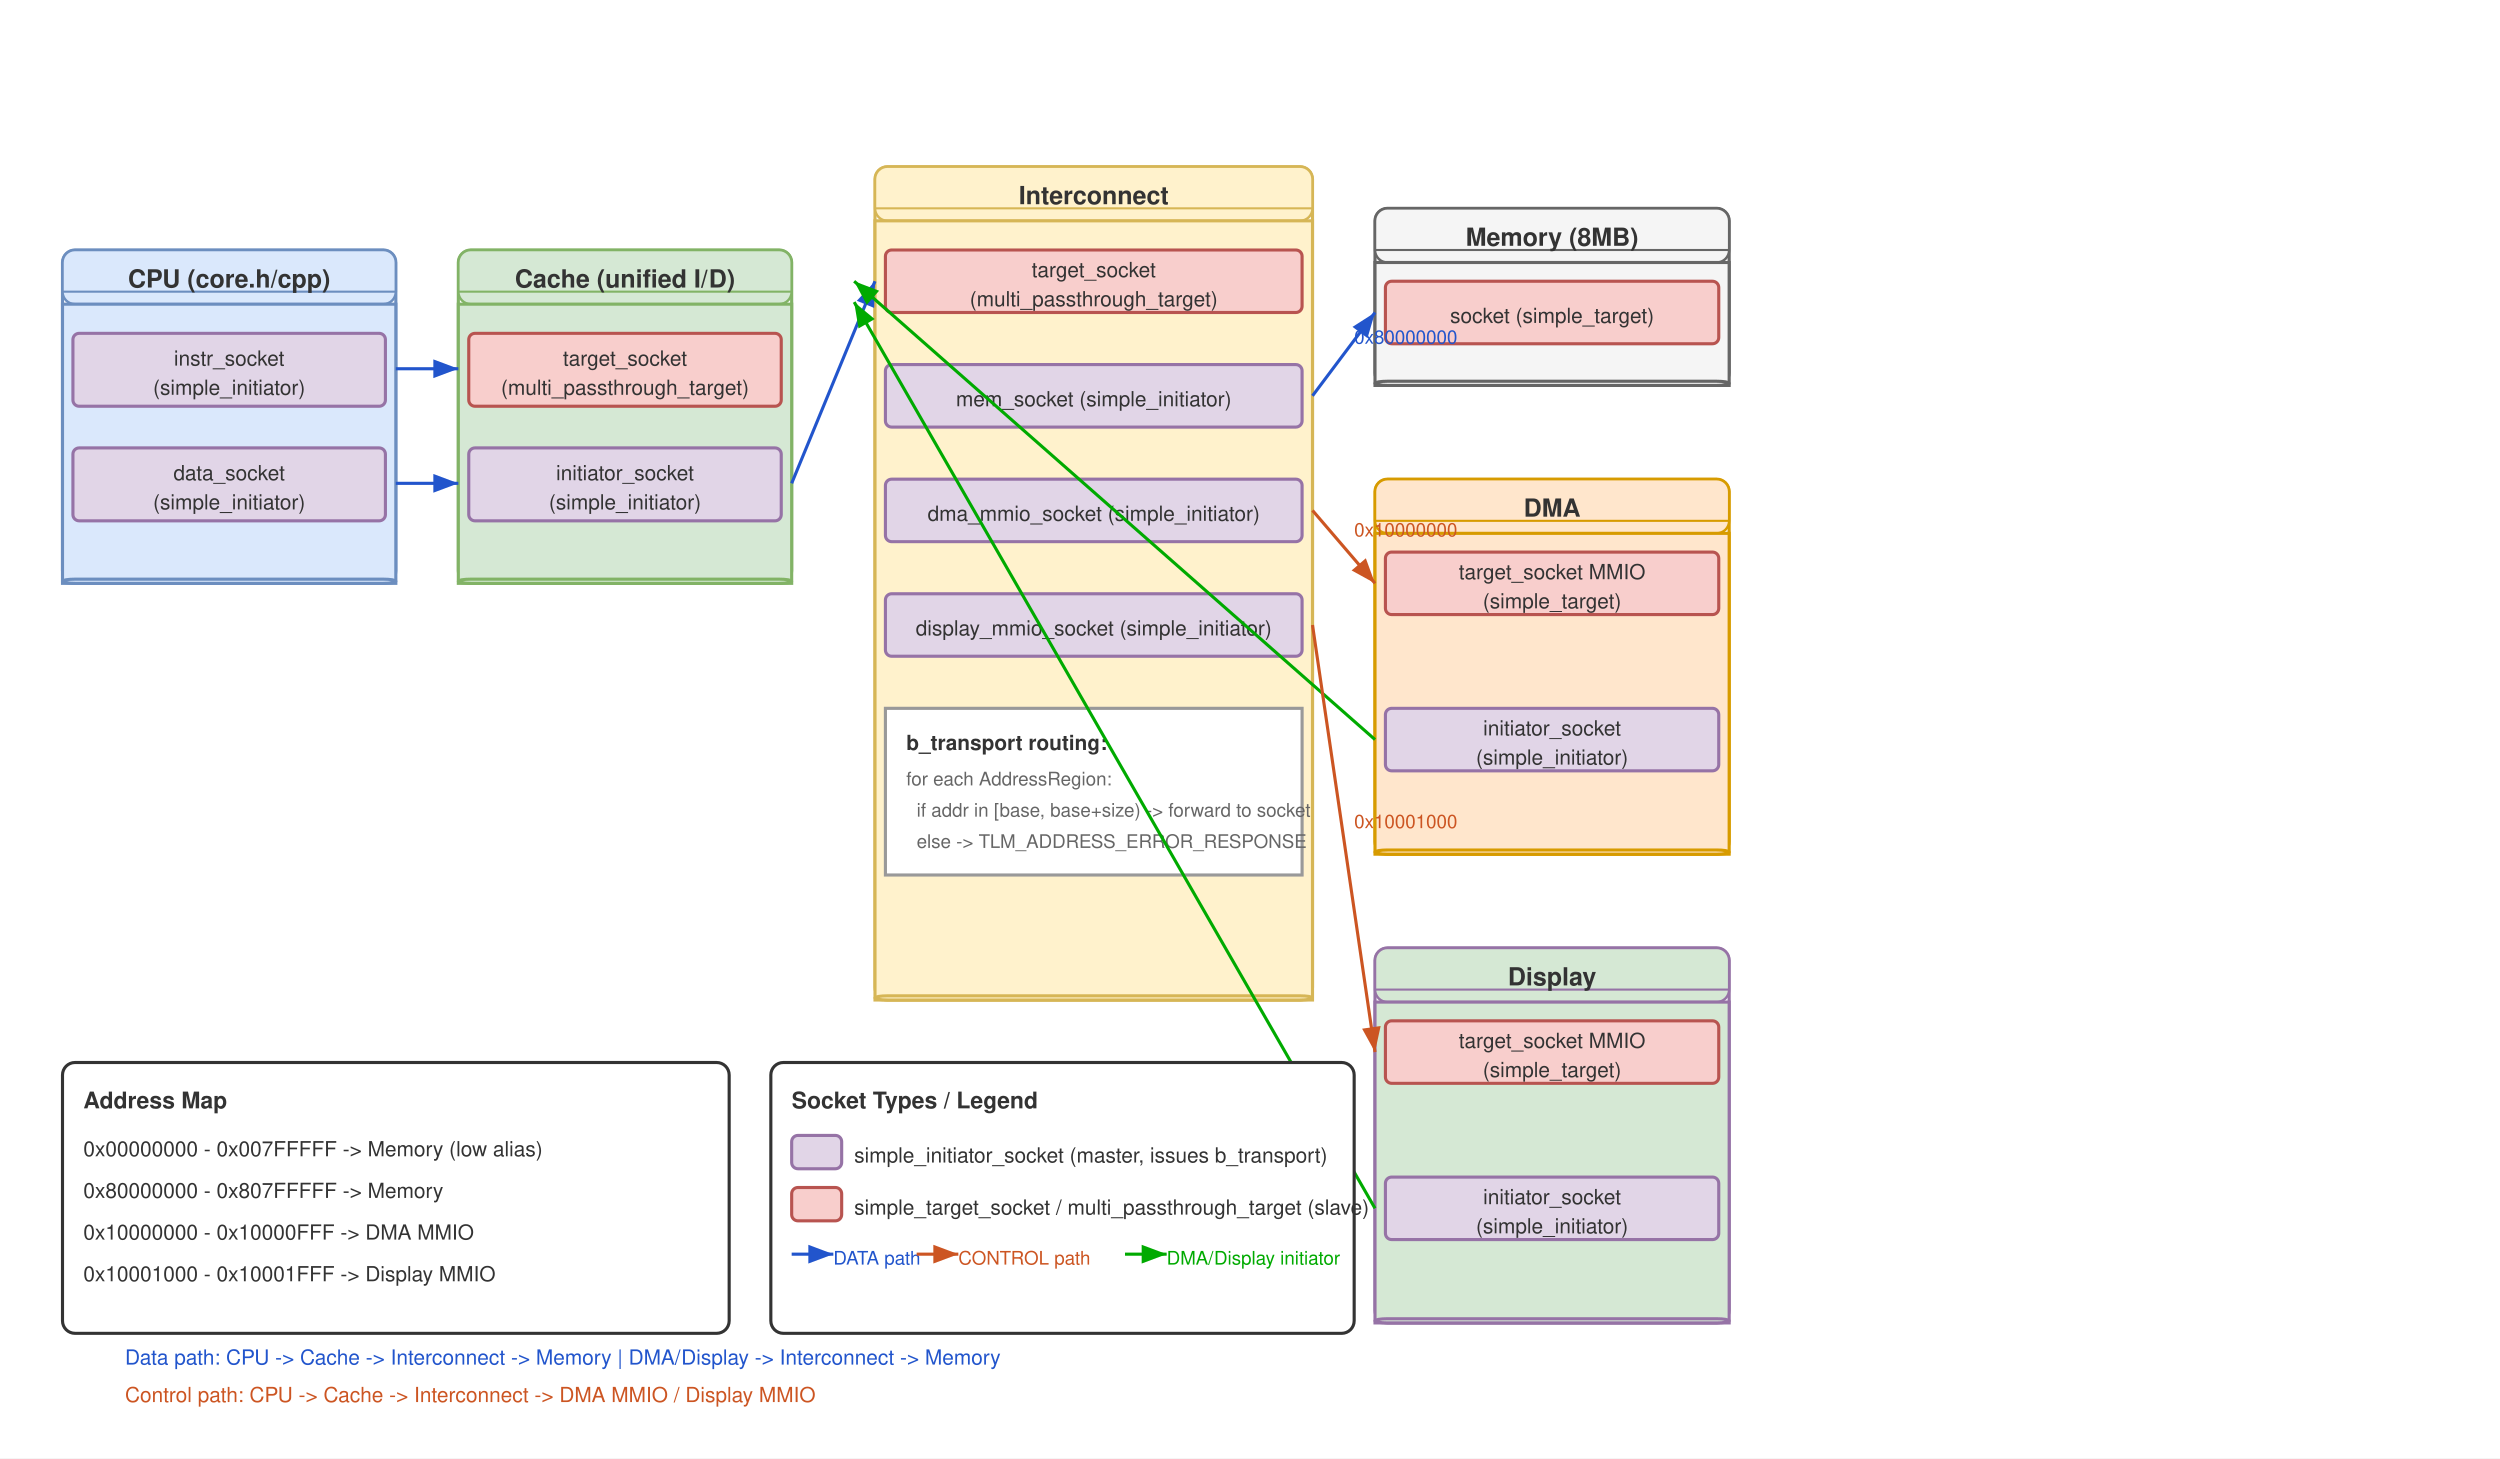
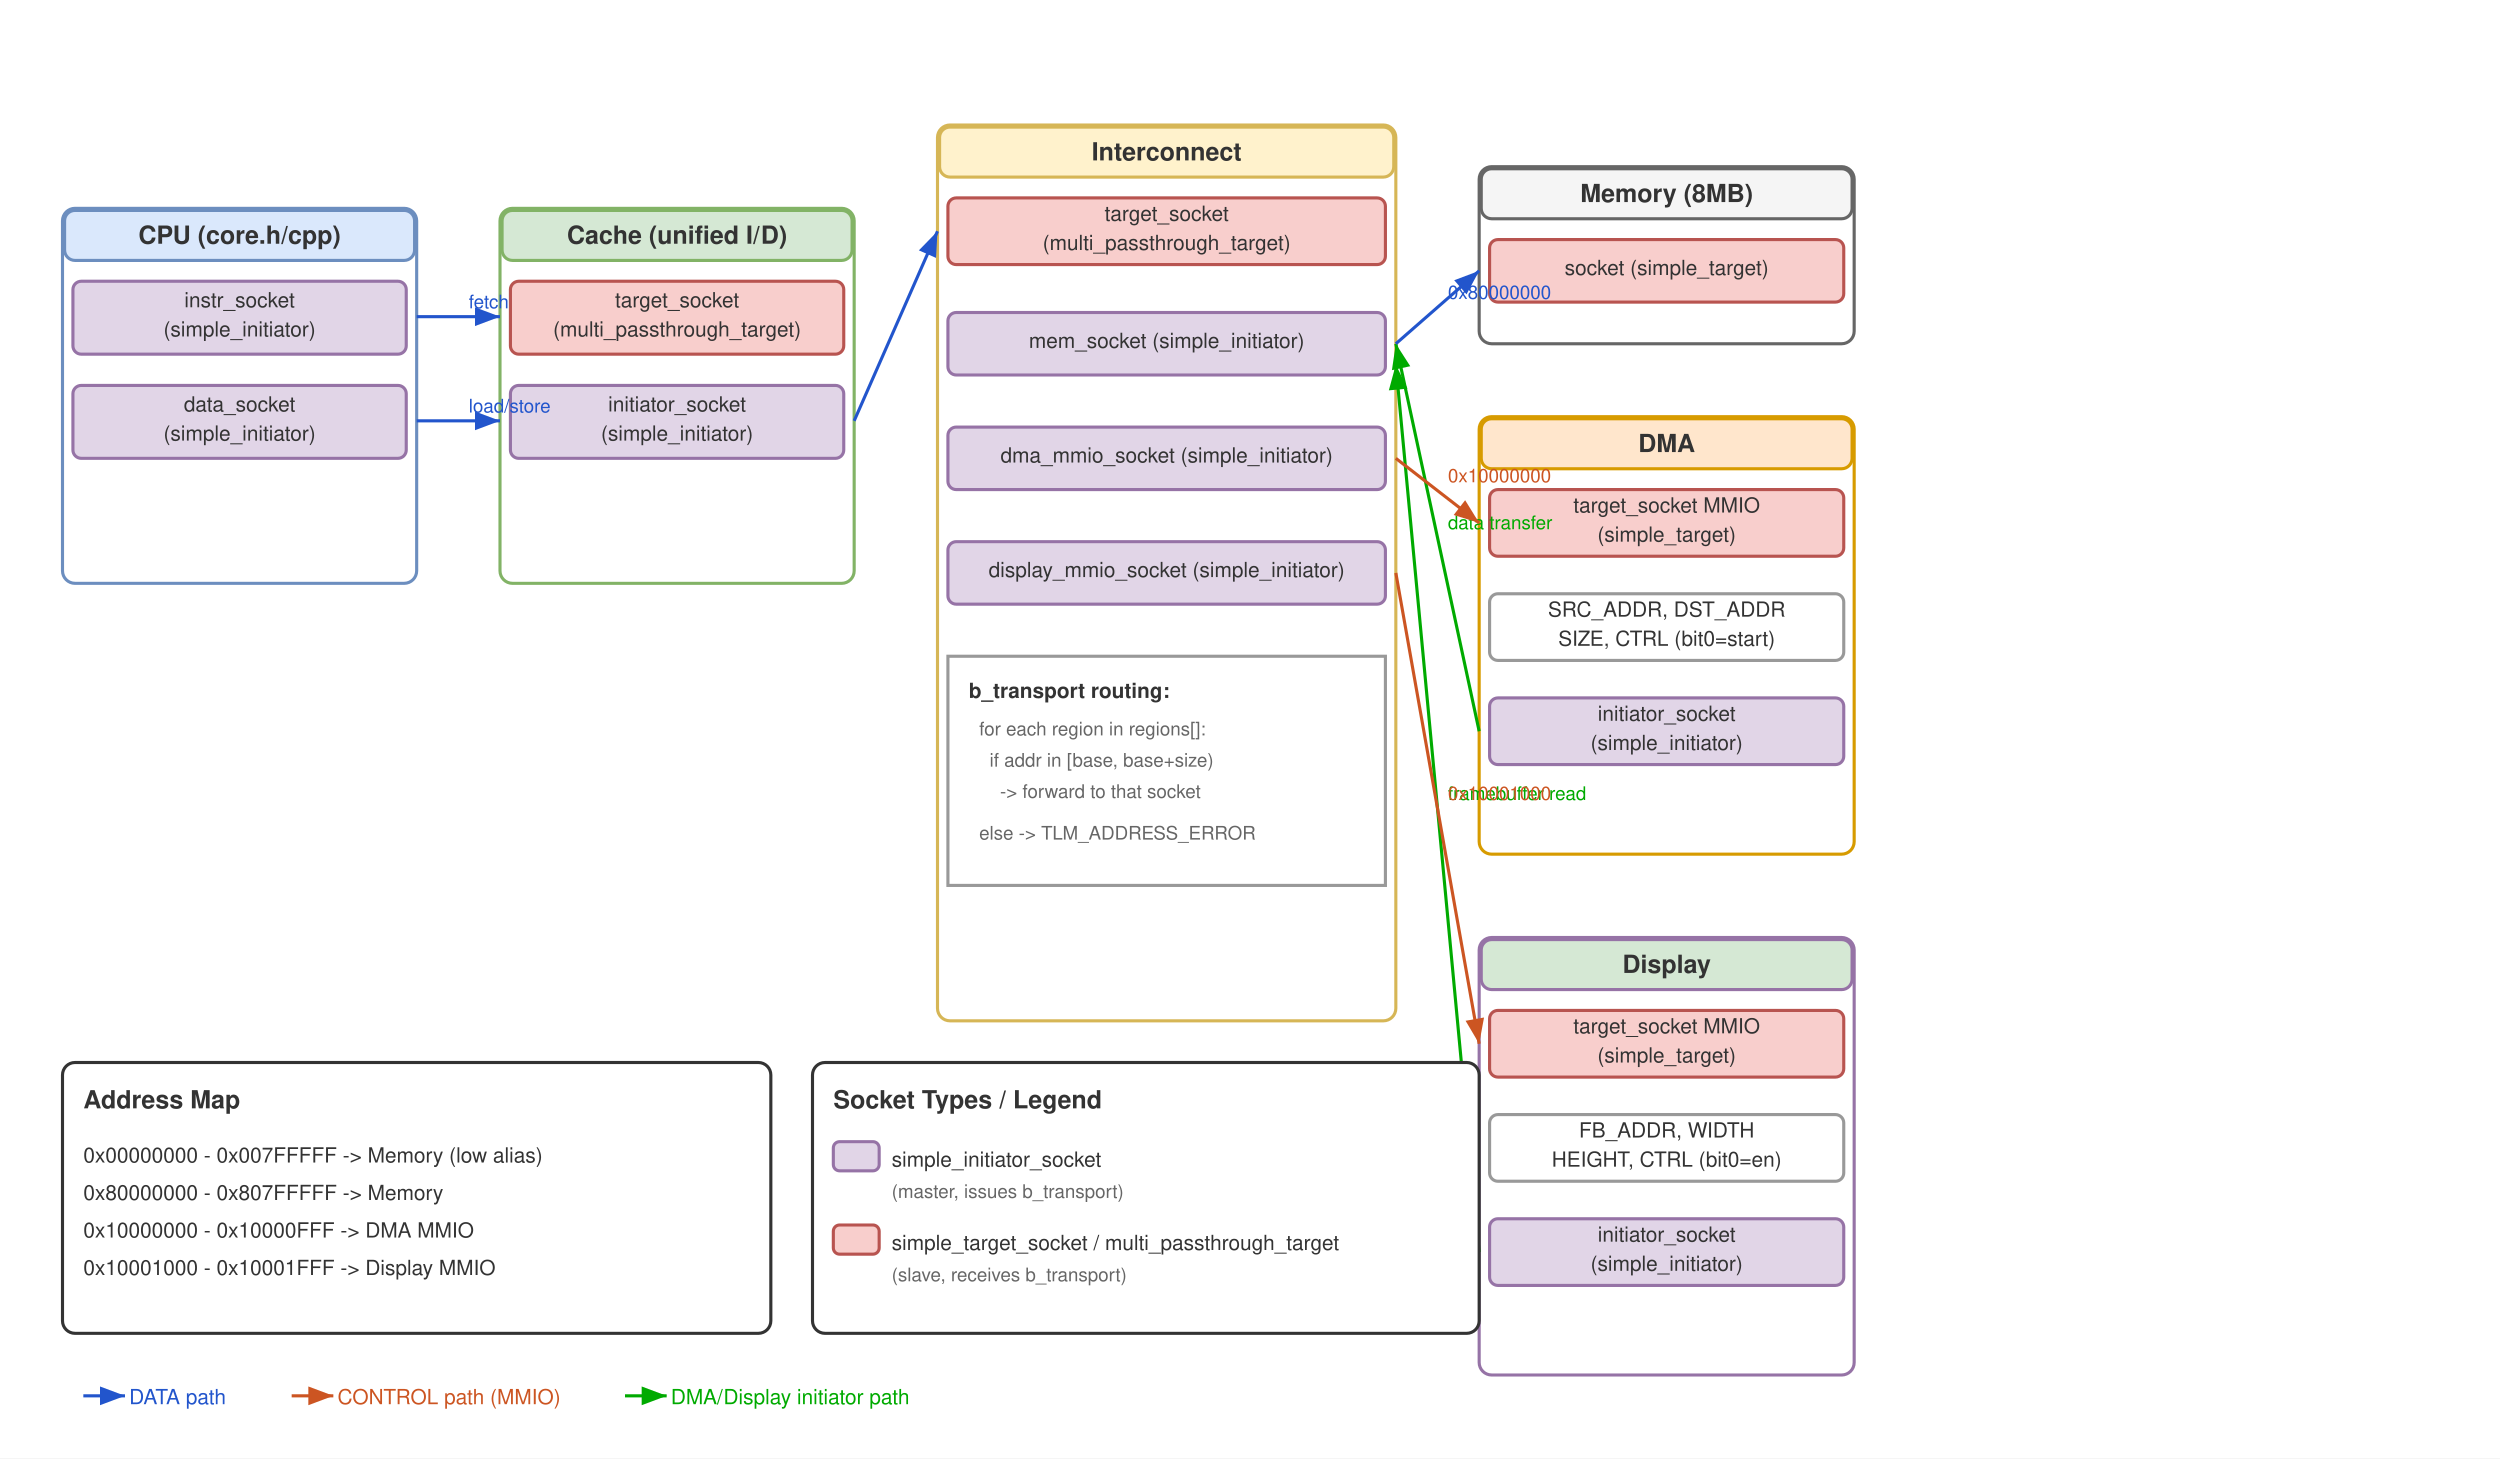
<svg xmlns="http://www.w3.org/2000/svg" viewBox="0 0 1200 700" width="1200" height="700">
  <rect width="100%" height="100%" fill="white" />
  <defs>
-     <marker id="arrowhead_555555" markerWidth="8" markerHeight="6" refX="8" refY="3" orient="auto">
+     <marker id="a_555555" markerWidth="8" markerHeight="6" refX="8" refY="3" orient="auto">
      <polygon points="0 0, 8 3, 0 6" fill="#555555" />
    </marker>
-     <marker id="arrowhead_2255cc" markerWidth="8" markerHeight="6" refX="8" refY="3" orient="auto">
+     <marker id="a_2255cc" markerWidth="8" markerHeight="6" refX="8" refY="3" orient="auto">
      <polygon points="0 0, 8 3, 0 6" fill="#2255cc" />
    </marker>
-     <marker id="arrowhead_cc5522" markerWidth="8" markerHeight="6" refX="8" refY="3" orient="auto">
+     <marker id="a_cc5522" markerWidth="8" markerHeight="6" refX="8" refY="3" orient="auto">
      <polygon points="0 0, 8 3, 0 6" fill="#cc5522" />
    </marker>
-     <marker id="arrowhead_00aa00" markerWidth="8" markerHeight="6" refX="8" refY="3" orient="auto">
+     <marker id="a_00aa00" markerWidth="8" markerHeight="6" refX="8" refY="3" orient="auto">
      <polygon points="0 0, 8 3, 0 6" fill="#00aa00" />
    </marker>
  </defs>
-   <rect x="30" y="120" width="160" height="160" rx="6" fill="#ffffff" stroke="#6c8ebf" stroke-width="1.5" />
-   <rect x="30" y="120" width="160" height="26" rx="6" fill="#dae8fc" stroke="#6c8ebf" stroke-width="1.2" />
-   <path d="M30 140 L190 140" stroke="#6c8ebf" stroke-width="1" />
-   <rect x="30" y="146" width="160" height="134" rx="0" fill="#dae8fc" stroke="#6c8ebf" stroke-width="1.5" />
-   <rect x="30" y="278" width="160" height="2" rx="6" fill="#dae8fc" stroke="#6c8ebf" stroke-width="1.5" />
-   <text x="110.0" y="138" font-family="Helvetica,Arial,sans-serif" font-size="12" fill="#333333" text-anchor="middle" style="font-weight:bold;">CPU (core.h/cpp)</text>
-   <rect x="35" y="160" width="150" height="35" rx="3" fill="#e1d5e7" stroke="#9673a6" stroke-width="1.5" />
-   <text x="110.0" y="175.5" font-family="Helvetica,Arial,sans-serif" font-size="10" fill="#333333" text-anchor="middle" style="">instr_socket</text>
-   <text x="110.0" y="189.5" font-family="Helvetica,Arial,sans-serif" font-size="10" fill="#333333" text-anchor="middle" style="">(simple_initiator)</text>
-   <rect x="35" y="215" width="150" height="35" rx="3" fill="#e1d5e7" stroke="#9673a6" stroke-width="1.5" />
-   <text x="110.0" y="230.5" font-family="Helvetica,Arial,sans-serif" font-size="10" fill="#333333" text-anchor="middle" style="">data_socket</text>
-   <text x="110.0" y="244.5" font-family="Helvetica,Arial,sans-serif" font-size="10" fill="#333333" text-anchor="middle" style="">(simple_initiator)</text>
-   <rect x="220" y="120" width="160" height="160" rx="6" fill="#ffffff" stroke="#82b366" stroke-width="1.5" />
-   <rect x="220" y="120" width="160" height="26" rx="6" fill="#d5e8d4" stroke="#82b366" stroke-width="1.2" />
-   <path d="M220 140 L380 140" stroke="#82b366" stroke-width="1" />
-   <rect x="220" y="146" width="160" height="134" rx="0" fill="#d5e8d4" stroke="#82b366" stroke-width="1.5" />
-   <rect x="220" y="278" width="160" height="2" rx="6" fill="#d5e8d4" stroke="#82b366" stroke-width="1.5" />
-   <text x="300.0" y="138" font-family="Helvetica,Arial,sans-serif" font-size="12" fill="#333333" text-anchor="middle" style="font-weight:bold;">Cache (unified I/D)</text>
-   <rect x="225" y="160" width="150" height="35" rx="3" fill="#f8cecc" stroke="#b85450" stroke-width="1.5" />
-   <text x="300.0" y="175.5" font-family="Helvetica,Arial,sans-serif" font-size="10" fill="#333333" text-anchor="middle" style="">target_socket</text>
-   <text x="300.0" y="189.5" font-family="Helvetica,Arial,sans-serif" font-size="10" fill="#333333" text-anchor="middle" style="">(multi_passthrough_target)</text>
-   <rect x="225" y="215" width="150" height="35" rx="3" fill="#e1d5e7" stroke="#9673a6" stroke-width="1.5" />
-   <text x="300.0" y="230.5" font-family="Helvetica,Arial,sans-serif" font-size="10" fill="#333333" text-anchor="middle" style="">initiator_socket</text>
-   <text x="300.0" y="244.5" font-family="Helvetica,Arial,sans-serif" font-size="10" fill="#333333" text-anchor="middle" style="">(simple_initiator)</text>
-   <rect x="420" y="80" width="210" height="400" rx="6" fill="#ffffff" stroke="#d6b656" stroke-width="1.5" />
-   <rect x="420" y="80" width="210" height="26" rx="6" fill="#fff2cc" stroke="#d6b656" stroke-width="1.2" />
-   <path d="M420 100 L630 100" stroke="#d6b656" stroke-width="1" />
-   <rect x="420" y="106" width="210" height="374" rx="0" fill="#fff2cc" stroke="#d6b656" stroke-width="1.5" />
-   <rect x="420" y="478" width="210" height="2" rx="6" fill="#fff2cc" stroke="#d6b656" stroke-width="1.5" />
-   <text x="525.0" y="98" font-family="Helvetica,Arial,sans-serif" font-size="12" fill="#333333" text-anchor="middle" style="font-weight:bold;">Interconnect</text>
-   <rect x="425" y="120" width="200" height="30" rx="3" fill="#f8cecc" stroke="#b85450" stroke-width="1.5" />
-   <text x="525.0" y="133.0" font-family="Helvetica,Arial,sans-serif" font-size="10" fill="#333333" text-anchor="middle" style="">target_socket</text>
-   <text x="525.0" y="147.0" font-family="Helvetica,Arial,sans-serif" font-size="10" fill="#333333" text-anchor="middle" style="">(multi_passthrough_target)</text>
-   <rect x="425" y="175" width="200" height="30" rx="3" fill="#e1d5e7" stroke="#9673a6" stroke-width="1.5" />
-   <text x="525.0" y="195.0" font-family="Helvetica,Arial,sans-serif" font-size="10" fill="#333333" text-anchor="middle" style="">mem_socket (simple_initiator)</text>
-   <rect x="425" y="230" width="200" height="30" rx="3" fill="#e1d5e7" stroke="#9673a6" stroke-width="1.5" />
-   <text x="525.0" y="250.0" font-family="Helvetica,Arial,sans-serif" font-size="10" fill="#333333" text-anchor="middle" style="">dma_mmio_socket (simple_initiator)</text>
-   <rect x="425" y="285" width="200" height="30" rx="3" fill="#e1d5e7" stroke="#9673a6" stroke-width="1.5" />
-   <text x="525.0" y="305.0" font-family="Helvetica,Arial,sans-serif" font-size="10" fill="#333333" text-anchor="middle" style="">display_mmio_socket (simple_initiator)</text>
-   <rect x="425" y="340" width="200" height="80" rx="0" fill="#ffffff" stroke="#999999" stroke-width="1.5" />
-   <text x="435" y="360" font-family="Helvetica,Arial,sans-serif" font-size="10" fill="#333333" text-anchor="start" style="font-weight:bold;">b_transport routing:</text>
-   <text x="435" y="377" font-family="Helvetica,Arial,sans-serif" font-size="9" fill="#666666" text-anchor="start" style="">for each AddressRegion:</text>
-   <text x="440" y="392" font-family="Helvetica,Arial,sans-serif" font-size="9" fill="#666666" text-anchor="start" style="">if addr in [base, base+size) -&gt; forward to socket</text>
-   <text x="440" y="407" font-family="Helvetica,Arial,sans-serif" font-size="9" fill="#666666" text-anchor="start" style="">else -&gt; TLM_ADDRESS_ERROR_RESPONSE</text>
-   <rect x="660" y="100" width="170" height="85" rx="6" fill="#ffffff" stroke="#666666" stroke-width="1.5" />
-   <rect x="660" y="100" width="170" height="26" rx="6" fill="#f5f5f5" stroke="#666666" stroke-width="1.2" />
-   <path d="M660 120 L830 120" stroke="#666666" stroke-width="1" />
-   <rect x="660" y="126" width="170" height="59" rx="0" fill="#f5f5f5" stroke="#666666" stroke-width="1.5" />
-   <rect x="660" y="183" width="170" height="2" rx="6" fill="#f5f5f5" stroke="#666666" stroke-width="1.5" />
-   <text x="745.0" y="118" font-family="Helvetica,Arial,sans-serif" font-size="12" fill="#333333" text-anchor="middle" style="font-weight:bold;">Memory (8MB)</text>
-   <rect x="665" y="135" width="160" height="30" rx="3" fill="#f8cecc" stroke="#b85450" stroke-width="1.5" />
-   <text x="745.0" y="155.0" font-family="Helvetica,Arial,sans-serif" font-size="10" fill="#333333" text-anchor="middle" style="">socket (simple_target)</text>
-   <rect x="660" y="230" width="170" height="180" rx="6" fill="#ffffff" stroke="#d79b00" stroke-width="1.5" />
-   <rect x="660" y="230" width="170" height="26" rx="6" fill="#ffe6cc" stroke="#d79b00" stroke-width="1.2" />
-   <path d="M660 250 L830 250" stroke="#d79b00" stroke-width="1" />
-   <rect x="660" y="256" width="170" height="154" rx="0" fill="#ffe6cc" stroke="#d79b00" stroke-width="1.5" />
-   <rect x="660" y="408" width="170" height="2" rx="6" fill="#ffe6cc" stroke="#d79b00" stroke-width="1.5" />
-   <text x="745.0" y="248" font-family="Helvetica,Arial,sans-serif" font-size="12" fill="#333333" text-anchor="middle" style="font-weight:bold;">DMA</text>
-   <rect x="665" y="265" width="160" height="30" rx="3" fill="#f8cecc" stroke="#b85450" stroke-width="1.5" />
-   <text x="745.0" y="278.0" font-family="Helvetica,Arial,sans-serif" font-size="10" fill="#333333" text-anchor="middle" style="">target_socket MMIO</text>
-   <text x="745.0" y="292.0" font-family="Helvetica,Arial,sans-serif" font-size="10" fill="#333333" text-anchor="middle" style="">(simple_target)</text>
-   <rect x="665" y="340" width="160" height="30" rx="3" fill="#e1d5e7" stroke="#9673a6" stroke-width="1.5" />
-   <text x="745.0" y="353.0" font-family="Helvetica,Arial,sans-serif" font-size="10" fill="#333333" text-anchor="middle" style="">initiator_socket</text>
-   <text x="745.0" y="367.0" font-family="Helvetica,Arial,sans-serif" font-size="10" fill="#333333" text-anchor="middle" style="">(simple_initiator)</text>
-   <rect x="660" y="455" width="170" height="180" rx="6" fill="#ffffff" stroke="#9673a6" stroke-width="1.5" />
-   <rect x="660" y="455" width="170" height="26" rx="6" fill="#d5e8d4" stroke="#9673a6" stroke-width="1.2" />
-   <path d="M660 475 L830 475" stroke="#9673a6" stroke-width="1" />
-   <rect x="660" y="481" width="170" height="154" rx="0" fill="#d5e8d4" stroke="#9673a6" stroke-width="1.5" />
-   <rect x="660" y="633" width="170" height="2" rx="6" fill="#d5e8d4" stroke="#9673a6" stroke-width="1.5" />
-   <text x="745.0" y="473" font-family="Helvetica,Arial,sans-serif" font-size="12" fill="#333333" text-anchor="middle" style="font-weight:bold;">Display</text>
-   <rect x="665" y="490" width="160" height="30" rx="3" fill="#f8cecc" stroke="#b85450" stroke-width="1.5" />
-   <text x="745.0" y="503.0" font-family="Helvetica,Arial,sans-serif" font-size="10" fill="#333333" text-anchor="middle" style="">target_socket MMIO</text>
-   <text x="745.0" y="517.0" font-family="Helvetica,Arial,sans-serif" font-size="10" fill="#333333" text-anchor="middle" style="">(simple_target)</text>
-   <rect x="665" y="565" width="160" height="30" rx="3" fill="#e1d5e7" stroke="#9673a6" stroke-width="1.5" />
-   <text x="745.0" y="578.0" font-family="Helvetica,Arial,sans-serif" font-size="10" fill="#333333" text-anchor="middle" style="">initiator_socket</text>
-   <text x="745.0" y="592.0" font-family="Helvetica,Arial,sans-serif" font-size="10" fill="#333333" text-anchor="middle" style="">(simple_initiator)</text>
-   <line x1="190" y1="177" x2="220" y2="177" stroke="#2255cc" stroke-width="1.5" marker-end="url(#arrowhead_2255cc)" />
-   <line x1="190" y1="232" x2="220" y2="232" stroke="#2255cc" stroke-width="1.5" marker-end="url(#arrowhead_2255cc)" />
-   <line x1="380" y1="232" x2="420" y2="135" stroke="#2255cc" stroke-width="1.5" marker-end="url(#arrowhead_2255cc)" />
-   <line x1="660" y1="355" x2="410" y2="135" stroke="#00aa00" stroke-width="1.5" marker-end="url(#arrowhead_00aa00)" />
-   <line x1="660" y1="580" x2="410" y2="145" stroke="#00aa00" stroke-width="1.5" marker-end="url(#arrowhead_00aa00)" />
-   <line x1="630" y1="190" x2="660" y2="150" stroke="#2255cc" stroke-width="1.5" marker-end="url(#arrowhead_2255cc)" />
-   <text x="650.0" y="165.0" font-family="Helvetica,Arial,sans-serif" font-size="9" fill="#2255cc" text-anchor="start" style="">0x80000000</text>
-   <line x1="630" y1="245" x2="660" y2="280" stroke="#cc5522" stroke-width="1.5" marker-end="url(#arrowhead_cc5522)" />
-   <text x="650.0" y="257.5" font-family="Helvetica,Arial,sans-serif" font-size="9" fill="#cc5522" text-anchor="start" style="">0x10000000</text>
-   <line x1="630" y1="300" x2="660" y2="505" stroke="#cc5522" stroke-width="1.5" marker-end="url(#arrowhead_cc5522)" />
-   <text x="650.0" y="397.5" font-family="Helvetica,Arial,sans-serif" font-size="9" fill="#cc5522" text-anchor="start" style="">0x10001000</text>
-   <rect x="30" y="510" width="320" height="130" rx="6" fill="#ffffff" stroke="#333333" stroke-width="1.5" />
-   <text x="40" y="532" font-family="Helvetica,Arial,sans-serif" font-size="11" fill="#333333" text-anchor="start" style="font-weight:bold;">Address Map</text>
-   <text x="40" y="555" font-family="Helvetica,Arial,sans-serif" font-size="10" fill="#333333" text-anchor="start" style="">0x00000000 - 0x007FFFFF  -&gt;  Memory (low alias)</text>
-   <text x="40" y="575" font-family="Helvetica,Arial,sans-serif" font-size="10" fill="#333333" text-anchor="start" style="">0x80000000 - 0x807FFFFF  -&gt;  Memory</text>
-   <text x="40" y="595" font-family="Helvetica,Arial,sans-serif" font-size="10" fill="#333333" text-anchor="start" style="">0x10000000 - 0x10000FFF  -&gt;  DMA MMIO</text>
-   <text x="40" y="615" font-family="Helvetica,Arial,sans-serif" font-size="10" fill="#333333" text-anchor="start" style="">0x10001000 - 0x10001FFF  -&gt;  Display MMIO</text>
-   <rect x="370" y="510" width="280" height="130" rx="6" fill="#ffffff" stroke="#333333" stroke-width="1.5" />
-   <text x="380" y="532" font-family="Helvetica,Arial,sans-serif" font-size="11" fill="#333333" text-anchor="start" style="font-weight:bold;">Socket Types / Legend</text>
-   <rect x="380" y="545" width="24" height="16" rx="3" fill="#e1d5e7" stroke="#9673a6" stroke-width="1.5" />
-   <text x="410" y="558" font-family="Helvetica,Arial,sans-serif" font-size="10" fill="#333333" text-anchor="start" style="">simple_initiator_socket  (master, issues b_transport)</text>
-   <rect x="380" y="570" width="24" height="16" rx="3" fill="#f8cecc" stroke="#b85450" stroke-width="1.5" />
-   <text x="410" y="583" font-family="Helvetica,Arial,sans-serif" font-size="10" fill="#333333" text-anchor="start" style="">simple_target_socket / multi_passthrough_target  (slave)</text>
-   <line x1="380" y1="602" x2="400" y2="602" stroke="#2255cc" stroke-width="1.5" marker-end="url(#arrowhead_2255cc)" />
-   <text x="400" y="607" font-family="Helvetica,Arial,sans-serif" font-size="9" fill="#2255cc" text-anchor="start" style="">DATA path</text>
-   <line x1="440" y1="602" x2="460" y2="602" stroke="#cc5522" stroke-width="1.5" marker-end="url(#arrowhead_cc5522)" />
-   <text x="460" y="607" font-family="Helvetica,Arial,sans-serif" font-size="9" fill="#cc5522" text-anchor="start" style="">CONTROL path</text>
-   <line x1="540" y1="602" x2="560" y2="602" stroke="#00aa00" stroke-width="1.5" marker-end="url(#arrowhead_00aa00)" />
-   <text x="560" y="607" font-family="Helvetica,Arial,sans-serif" font-size="9" fill="#00aa00" text-anchor="start" style="">DMA/Display initiator</text>
-   <text x="60" y="655" font-family="Helvetica,Arial,sans-serif" font-size="10" fill="#2255cc" text-anchor="start" style="">Data path:   CPU -&gt; Cache -&gt; Interconnect -&gt; Memory  |  DMA/Display -&gt; Interconnect -&gt; Memory</text>
-   <text x="60" y="673" font-family="Helvetica,Arial,sans-serif" font-size="10" fill="#cc5522" text-anchor="start" style="">Control path:  CPU -&gt; Cache -&gt; Interconnect -&gt; DMA MMIO / Display MMIO</text>
+   <rect x="30" y="100" width="170" height="180" rx="6" fill="#ffffff" stroke="#6c8ebf" stroke-width="1.5" />
+   <rect x="31" y="101" width="168" height="24" rx="5" fill="#dae8fc" stroke="#6c8ebf" stroke-width="1.5" />
+   <text x="115.0" y="117" font-family="Helvetica,Arial,sans-serif" font-size="12" fill="#333333" text-anchor="middle">
+     <tspan style="font-weight:bold;">CPU (core.h/cpp)</tspan>
+   </text>
+   <rect x="35" y="135" width="160" height="35" rx="4" fill="#e1d5e7" stroke="#9673a6" stroke-width="1.5" />
+   <text x="115.0" y="147.5" font-family="Helvetica,Arial,sans-serif" font-size="10" fill="#333333" text-anchor="middle">
+     <tspan style="">instr_socket</tspan>
+   </text>
+   <text x="115.0" y="161.5" font-family="Helvetica,Arial,sans-serif" font-size="10" fill="#333333" text-anchor="middle">
+     <tspan style="">(simple_initiator)</tspan>
+   </text>
+   <rect x="35" y="185" width="160" height="35" rx="4" fill="#e1d5e7" stroke="#9673a6" stroke-width="1.5" />
+   <text x="115.0" y="197.5" font-family="Helvetica,Arial,sans-serif" font-size="10" fill="#333333" text-anchor="middle">
+     <tspan style="">data_socket</tspan>
+   </text>
+   <text x="115.0" y="211.5" font-family="Helvetica,Arial,sans-serif" font-size="10" fill="#333333" text-anchor="middle">
+     <tspan style="">(simple_initiator)</tspan>
+   </text>
+   <rect x="240" y="100" width="170" height="180" rx="6" fill="#ffffff" stroke="#82b366" stroke-width="1.5" />
+   <rect x="241" y="101" width="168" height="24" rx="5" fill="#d5e8d4" stroke="#82b366" stroke-width="1.5" />
+   <text x="325.0" y="117" font-family="Helvetica,Arial,sans-serif" font-size="12" fill="#333333" text-anchor="middle">
+     <tspan style="font-weight:bold;">Cache (unified I/D)</tspan>
+   </text>
+   <rect x="245" y="135" width="160" height="35" rx="4" fill="#f8cecc" stroke="#b85450" stroke-width="1.5" />
+   <text x="325.0" y="147.5" font-family="Helvetica,Arial,sans-serif" font-size="10" fill="#333333" text-anchor="middle">
+     <tspan style="">target_socket</tspan>
+   </text>
+   <text x="325.0" y="161.5" font-family="Helvetica,Arial,sans-serif" font-size="10" fill="#333333" text-anchor="middle">
+     <tspan style="">(multi_passthrough_target)</tspan>
+   </text>
+   <rect x="245" y="185" width="160" height="35" rx="4" fill="#e1d5e7" stroke="#9673a6" stroke-width="1.5" />
+   <text x="325.0" y="197.5" font-family="Helvetica,Arial,sans-serif" font-size="10" fill="#333333" text-anchor="middle">
+     <tspan style="">initiator_socket</tspan>
+   </text>
+   <text x="325.0" y="211.5" font-family="Helvetica,Arial,sans-serif" font-size="10" fill="#333333" text-anchor="middle">
+     <tspan style="">(simple_initiator)</tspan>
+   </text>
+   <rect x="450" y="60" width="220" height="430" rx="6" fill="#ffffff" stroke="#d6b656" stroke-width="1.5" />
+   <rect x="451" y="61" width="218" height="24" rx="5" fill="#fff2cc" stroke="#d6b656" stroke-width="1.5" />
+   <text x="560.0" y="77" font-family="Helvetica,Arial,sans-serif" font-size="12" fill="#333333" text-anchor="middle">
+     <tspan style="font-weight:bold;">Interconnect</tspan>
+   </text>
+   <rect x="455" y="95" width="210" height="32" rx="4" fill="#f8cecc" stroke="#b85450" stroke-width="1.5" />
+   <text x="560.0" y="106.0" font-family="Helvetica,Arial,sans-serif" font-size="10" fill="#333333" text-anchor="middle">
+     <tspan style="">target_socket</tspan>
+   </text>
+   <text x="560.0" y="120.0" font-family="Helvetica,Arial,sans-serif" font-size="10" fill="#333333" text-anchor="middle">
+     <tspan style="">(multi_passthrough_target)</tspan>
+   </text>
+   <rect x="455" y="150" width="210" height="30" rx="4" fill="#e1d5e7" stroke="#9673a6" stroke-width="1.5" />
+   <text x="560.0" y="167.0" font-family="Helvetica,Arial,sans-serif" font-size="10" fill="#333333" text-anchor="middle">
+     <tspan style="">mem_socket (simple_initiator)</tspan>
+   </text>
+   <rect x="455" y="205" width="210" height="30" rx="4" fill="#e1d5e7" stroke="#9673a6" stroke-width="1.5" />
+   <text x="560.0" y="222.0" font-family="Helvetica,Arial,sans-serif" font-size="10" fill="#333333" text-anchor="middle">
+     <tspan style="">dma_mmio_socket (simple_initiator)</tspan>
+   </text>
+   <rect x="455" y="260" width="210" height="30" rx="4" fill="#e1d5e7" stroke="#9673a6" stroke-width="1.5" />
+   <text x="560.0" y="277.0" font-family="Helvetica,Arial,sans-serif" font-size="10" fill="#333333" text-anchor="middle">
+     <tspan style="">display_mmio_socket (simple_initiator)</tspan>
+   </text>
+   <rect x="455" y="315" width="210" height="110" rx="0" fill="#ffffff" stroke="#999999" stroke-width="1.5" />
+   <text x="465" y="335" font-family="Helvetica,Arial,sans-serif" font-size="10" fill="#333333" text-anchor="start">
+     <tspan style="font-weight:bold;">b_transport routing:</tspan>
+   </text>
+   <text x="470" y="353" font-family="Helvetica,Arial,sans-serif" font-size="9" fill="#666" text-anchor="start">
+     <tspan style="">for each region in regions[]:</tspan>
+   </text>
+   <text x="475" y="368" font-family="Helvetica,Arial,sans-serif" font-size="9" fill="#666" text-anchor="start">
+     <tspan style="">if addr in [base, base+size)</tspan>
+   </text>
+   <text x="480" y="383" font-family="Helvetica,Arial,sans-serif" font-size="9" fill="#666" text-anchor="start">
+     <tspan style="">-&gt; forward to that socket</tspan>
+   </text>
+   <text x="470" y="403" font-family="Helvetica,Arial,sans-serif" font-size="9" fill="#666" text-anchor="start">
+     <tspan style="">else -&gt; TLM_ADDRESS_ERROR</tspan>
+   </text>
+   <rect x="710" y="80" width="180" height="85" rx="6" fill="#ffffff" stroke="#666666" stroke-width="1.5" />
+   <rect x="711" y="81" width="178" height="24" rx="5" fill="#f5f5f5" stroke="#666666" stroke-width="1.5" />
+   <text x="800.0" y="97" font-family="Helvetica,Arial,sans-serif" font-size="12" fill="#333333" text-anchor="middle">
+     <tspan style="font-weight:bold;">Memory (8MB)</tspan>
+   </text>
+   <rect x="715" y="115" width="170" height="30" rx="4" fill="#f8cecc" stroke="#b85450" stroke-width="1.5" />
+   <text x="800.0" y="132.0" font-family="Helvetica,Arial,sans-serif" font-size="10" fill="#333333" text-anchor="middle">
+     <tspan style="">socket (simple_target)</tspan>
+   </text>
+   <rect x="710" y="200" width="180" height="210" rx="6" fill="#ffffff" stroke="#d79b00" stroke-width="1.5" />
+   <rect x="711" y="201" width="178" height="24" rx="5" fill="#ffe6cc" stroke="#d79b00" stroke-width="1.5" />
+   <text x="800.0" y="217" font-family="Helvetica,Arial,sans-serif" font-size="12" fill="#333333" text-anchor="middle">
+     <tspan style="font-weight:bold;">DMA</tspan>
+   </text>
+   <rect x="715" y="235" width="170" height="32" rx="4" fill="#f8cecc" stroke="#b85450" stroke-width="1.5" />
+   <text x="800.0" y="246.0" font-family="Helvetica,Arial,sans-serif" font-size="10" fill="#333333" text-anchor="middle">
+     <tspan style="">target_socket MMIO</tspan>
+   </text>
+   <text x="800.0" y="260.0" font-family="Helvetica,Arial,sans-serif" font-size="10" fill="#333333" text-anchor="middle">
+     <tspan style="">(simple_target)</tspan>
+   </text>
+   <rect x="715" y="285" width="170" height="32" rx="4" fill="#ffffff" stroke="#999999" stroke-width="1.5" />
+   <text x="800.0" y="296.0" font-family="Helvetica,Arial,sans-serif" font-size="10" fill="#333333" text-anchor="middle">
+     <tspan style="">SRC_ADDR, DST_ADDR</tspan>
+   </text>
+   <text x="800.0" y="310.0" font-family="Helvetica,Arial,sans-serif" font-size="10" fill="#333333" text-anchor="middle">
+     <tspan style="">SIZE, CTRL (bit0=start)</tspan>
+   </text>
+   <rect x="715" y="335" width="170" height="32" rx="4" fill="#e1d5e7" stroke="#9673a6" stroke-width="1.5" />
+   <text x="800.0" y="346.0" font-family="Helvetica,Arial,sans-serif" font-size="10" fill="#333333" text-anchor="middle">
+     <tspan style="">initiator_socket</tspan>
+   </text>
+   <text x="800.0" y="360.0" font-family="Helvetica,Arial,sans-serif" font-size="10" fill="#333333" text-anchor="middle">
+     <tspan style="">(simple_initiator)</tspan>
+   </text>
+   <rect x="710" y="450" width="180" height="210" rx="6" fill="#ffffff" stroke="#9673a6" stroke-width="1.5" />
+   <rect x="711" y="451" width="178" height="24" rx="5" fill="#d5e8d4" stroke="#9673a6" stroke-width="1.5" />
+   <text x="800.0" y="467" font-family="Helvetica,Arial,sans-serif" font-size="12" fill="#333333" text-anchor="middle">
+     <tspan style="font-weight:bold;">Display</tspan>
+   </text>
+   <rect x="715" y="485" width="170" height="32" rx="4" fill="#f8cecc" stroke="#b85450" stroke-width="1.5" />
+   <text x="800.0" y="496.0" font-family="Helvetica,Arial,sans-serif" font-size="10" fill="#333333" text-anchor="middle">
+     <tspan style="">target_socket MMIO</tspan>
+   </text>
+   <text x="800.0" y="510.0" font-family="Helvetica,Arial,sans-serif" font-size="10" fill="#333333" text-anchor="middle">
+     <tspan style="">(simple_target)</tspan>
+   </text>
+   <rect x="715" y="535" width="170" height="32" rx="4" fill="#ffffff" stroke="#999999" stroke-width="1.5" />
+   <text x="800.0" y="546.0" font-family="Helvetica,Arial,sans-serif" font-size="10" fill="#333333" text-anchor="middle">
+     <tspan style="">FB_ADDR, WIDTH</tspan>
+   </text>
+   <text x="800.0" y="560.0" font-family="Helvetica,Arial,sans-serif" font-size="10" fill="#333333" text-anchor="middle">
+     <tspan style="">HEIGHT, CTRL (bit0=en)</tspan>
+   </text>
+   <rect x="715" y="585" width="170" height="32" rx="4" fill="#e1d5e7" stroke="#9673a6" stroke-width="1.5" />
+   <text x="800.0" y="596.0" font-family="Helvetica,Arial,sans-serif" font-size="10" fill="#333333" text-anchor="middle">
+     <tspan style="">initiator_socket</tspan>
+   </text>
+   <text x="800.0" y="610.0" font-family="Helvetica,Arial,sans-serif" font-size="10" fill="#333333" text-anchor="middle">
+     <tspan style="">(simple_initiator)</tspan>
+   </text>
+   <line x1="200" y1="152" x2="240" y2="152" stroke="#2255cc" stroke-width="1.5" marker-end="url(#a_2255cc)" />
+   <text x="225.0" y="148.0" font-family="Helvetica,Arial,sans-serif" font-size="9" fill="#2255cc" text-anchor="start">
+     <tspan style="">fetch</tspan>
+   </text>
+   <line x1="200" y1="202" x2="240" y2="202" stroke="#2255cc" stroke-width="1.5" marker-end="url(#a_2255cc)" />
+   <text x="225.0" y="198.0" font-family="Helvetica,Arial,sans-serif" font-size="9" fill="#2255cc" text-anchor="start">
+     <tspan style="">load/store</tspan>
+   </text>
+   <line x1="410" y1="202" x2="450" y2="111" stroke="#2255cc" stroke-width="1.5" marker-end="url(#a_2255cc)" />
+   <line x1="710" y1="351" x2="670" y2="165" stroke="#00aa00" stroke-width="1.5" marker-end="url(#a_00aa00)" />
+   <text x="695.0" y="254.0" font-family="Helvetica,Arial,sans-serif" font-size="9" fill="#00aa00" text-anchor="start">
+     <tspan style="">data transfer</tspan>
+   </text>
+   <line x1="710" y1="601" x2="670" y2="175" stroke="#00aa00" stroke-width="1.5" marker-end="url(#a_00aa00)" />
+   <text x="695.0" y="384.0" font-family="Helvetica,Arial,sans-serif" font-size="9" fill="#00aa00" text-anchor="start">
+     <tspan style="">framebuffer read</tspan>
+   </text>
+   <line x1="670" y1="165" x2="710" y2="130" stroke="#2255cc" stroke-width="1.5" marker-end="url(#a_2255cc)" />
+   <text x="695.0" y="143.5" font-family="Helvetica,Arial,sans-serif" font-size="9" fill="#2255cc" text-anchor="start">
+     <tspan style="">0x80000000</tspan>
+   </text>
+   <line x1="670" y1="220" x2="710" y2="251" stroke="#cc5522" stroke-width="1.5" marker-end="url(#a_cc5522)" />
+   <text x="695.0" y="231.5" font-family="Helvetica,Arial,sans-serif" font-size="9" fill="#cc5522" text-anchor="start">
+     <tspan style="">0x10000000</tspan>
+   </text>
+   <line x1="670" y1="275" x2="710" y2="501" stroke="#cc5522" stroke-width="1.5" marker-end="url(#a_cc5522)" />
+   <text x="695.0" y="384.0" font-family="Helvetica,Arial,sans-serif" font-size="9" fill="#cc5522" text-anchor="start">
+     <tspan style="">0x10001000</tspan>
+   </text>
+   <rect x="30" y="510" width="340" height="130" rx="6" fill="#ffffff" stroke="#333333" stroke-width="1.5" />
+   <text x="40" y="532" font-family="Helvetica,Arial,sans-serif" font-size="12" fill="#333333" text-anchor="start">
+     <tspan style="font-weight:bold;">Address Map</tspan>
+   </text>
+   <text x="40" y="558" font-family="Helvetica,Arial,sans-serif" font-size="10" fill="#333333" text-anchor="start">
+     <tspan style="">0x00000000 - 0x007FFFFF  -&gt;  Memory (low alias)</tspan>
+   </text>
+   <text x="40" y="576" font-family="Helvetica,Arial,sans-serif" font-size="10" fill="#333333" text-anchor="start">
+     <tspan style="">0x80000000 - 0x807FFFFF  -&gt;  Memory</tspan>
+   </text>
+   <text x="40" y="594" font-family="Helvetica,Arial,sans-serif" font-size="10" fill="#333333" text-anchor="start">
+     <tspan style="">0x10000000 - 0x10000FFF  -&gt;  DMA MMIO</tspan>
+   </text>
+   <text x="40" y="612" font-family="Helvetica,Arial,sans-serif" font-size="10" fill="#333333" text-anchor="start">
+     <tspan style="">0x10001000 - 0x10001FFF  -&gt;  Display MMIO</tspan>
+   </text>
+   <rect x="390" y="510" width="320" height="130" rx="6" fill="#ffffff" stroke="#333333" stroke-width="1.5" />
+   <text x="400" y="532" font-family="Helvetica,Arial,sans-serif" font-size="12" fill="#333333" text-anchor="start">
+     <tspan style="font-weight:bold;">Socket Types / Legend</tspan>
+   </text>
+   <rect x="400" y="548" width="22" height="14" rx="3" fill="#e1d5e7" stroke="#9673a6" stroke-width="1.5" />
+   <text x="428" y="560" font-family="Helvetica,Arial,sans-serif" font-size="10" fill="#333333" text-anchor="start">
+     <tspan style="">simple_initiator_socket</tspan>
+   </text>
+   <text x="428" y="575" font-family="Helvetica,Arial,sans-serif" font-size="9" fill="#666" text-anchor="start">
+     <tspan style="">  (master, issues b_transport)</tspan>
+   </text>
+   <rect x="400" y="588" width="22" height="14" rx="3" fill="#f8cecc" stroke="#b85450" stroke-width="1.5" />
+   <text x="428" y="600" font-family="Helvetica,Arial,sans-serif" font-size="10" fill="#333333" text-anchor="start">
+     <tspan style="">simple_target_socket / multi_passthrough_target</tspan>
+   </text>
+   <text x="428" y="615" font-family="Helvetica,Arial,sans-serif" font-size="9" fill="#666" text-anchor="start">
+     <tspan style="">  (slave, receives b_transport)</tspan>
+   </text>
+   <line x1="40" y1="670" x2="60" y2="670" stroke="#2255cc" stroke-width="1.5" marker-end="url(#a_2255cc)" />
+   <text x="62" y="674" font-family="Helvetica,Arial,sans-serif" font-size="10" fill="#2255cc" text-anchor="start">
+     <tspan style="">DATA path</tspan>
+   </text>
+   <line x1="140" y1="670" x2="160" y2="670" stroke="#cc5522" stroke-width="1.5" marker-end="url(#a_cc5522)" />
+   <text x="162" y="674" font-family="Helvetica,Arial,sans-serif" font-size="10" fill="#cc5522" text-anchor="start">
+     <tspan style="">CONTROL path (MMIO)</tspan>
+   </text>
+   <line x1="300" y1="670" x2="320" y2="670" stroke="#00aa00" stroke-width="1.5" marker-end="url(#a_00aa00)" />
+   <text x="322" y="674" font-family="Helvetica,Arial,sans-serif" font-size="10" fill="#00aa00" text-anchor="start">
+     <tspan style="">DMA/Display initiator path</tspan>
+   </text>
</svg>
